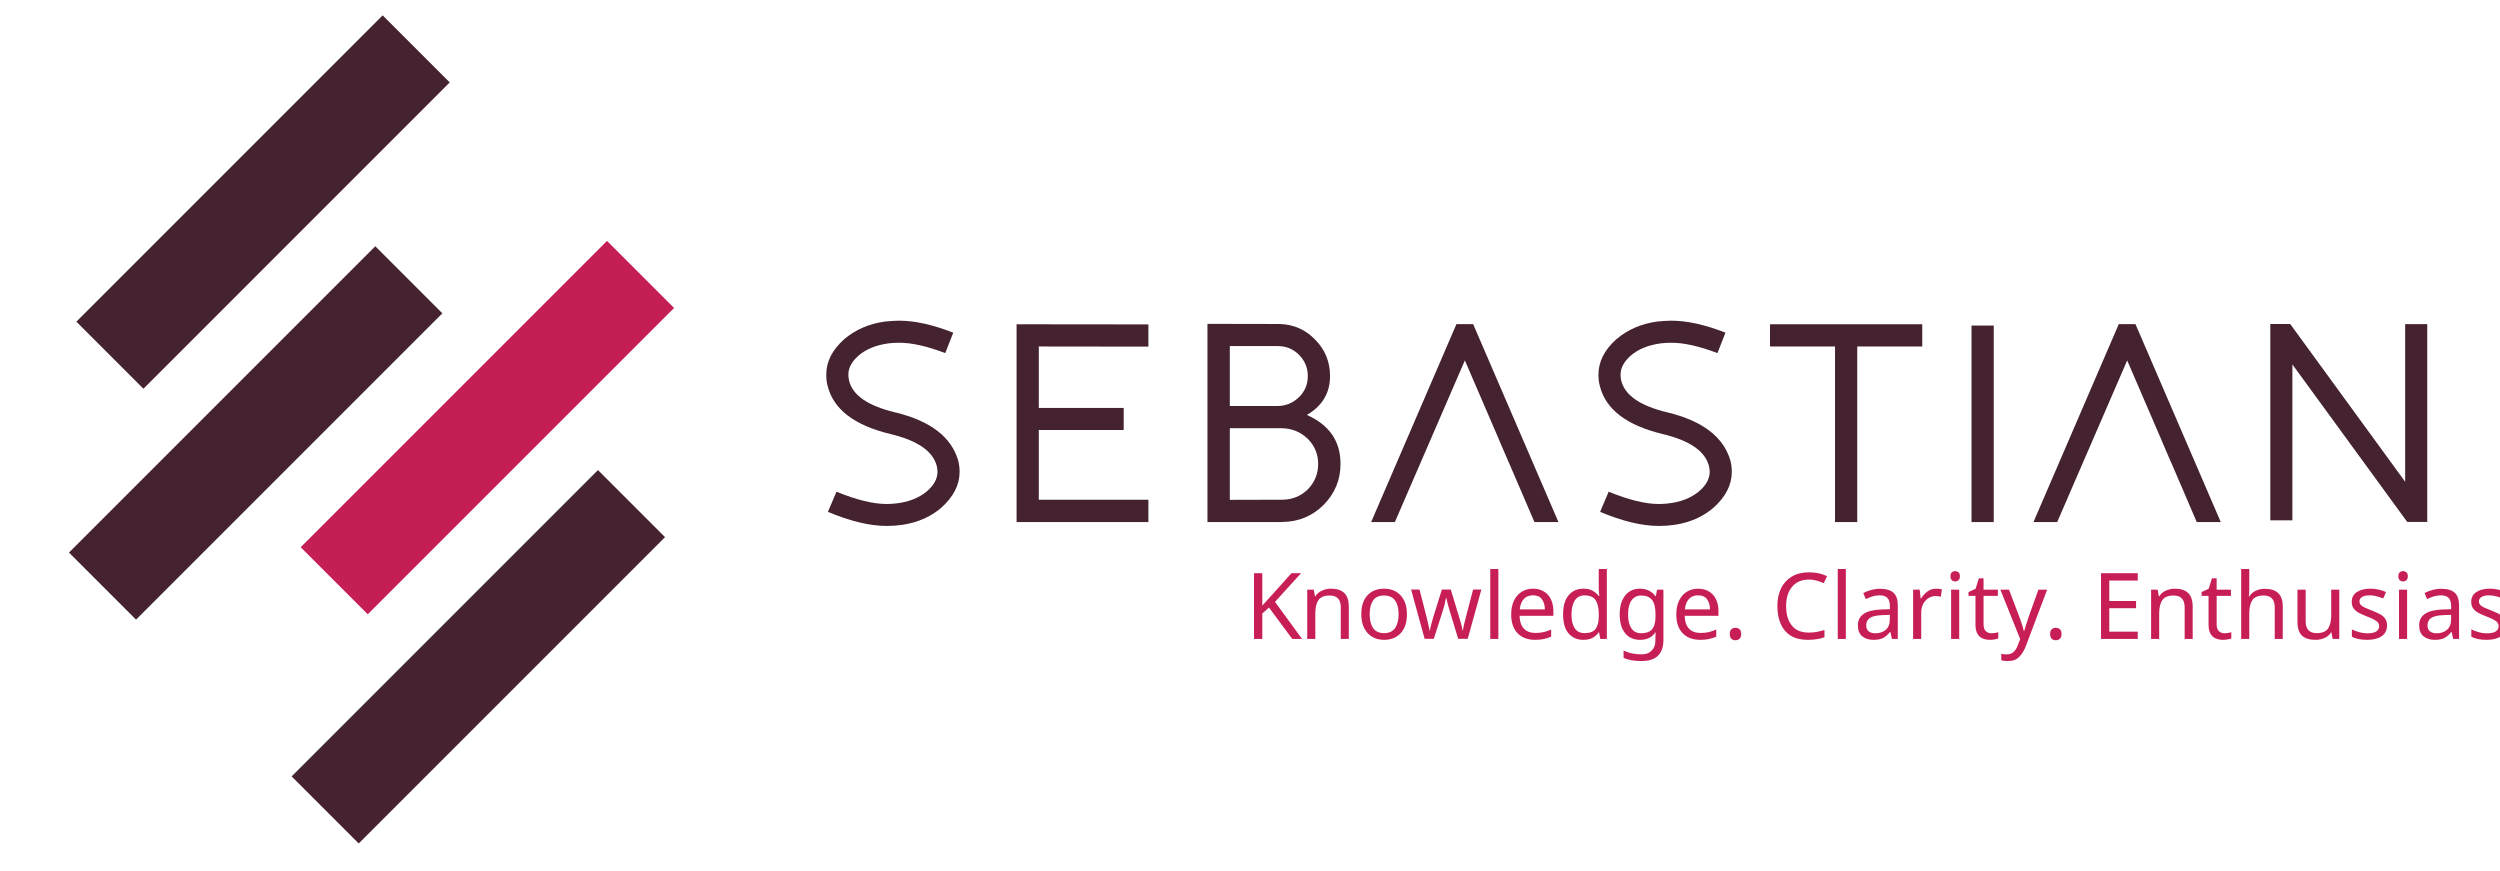
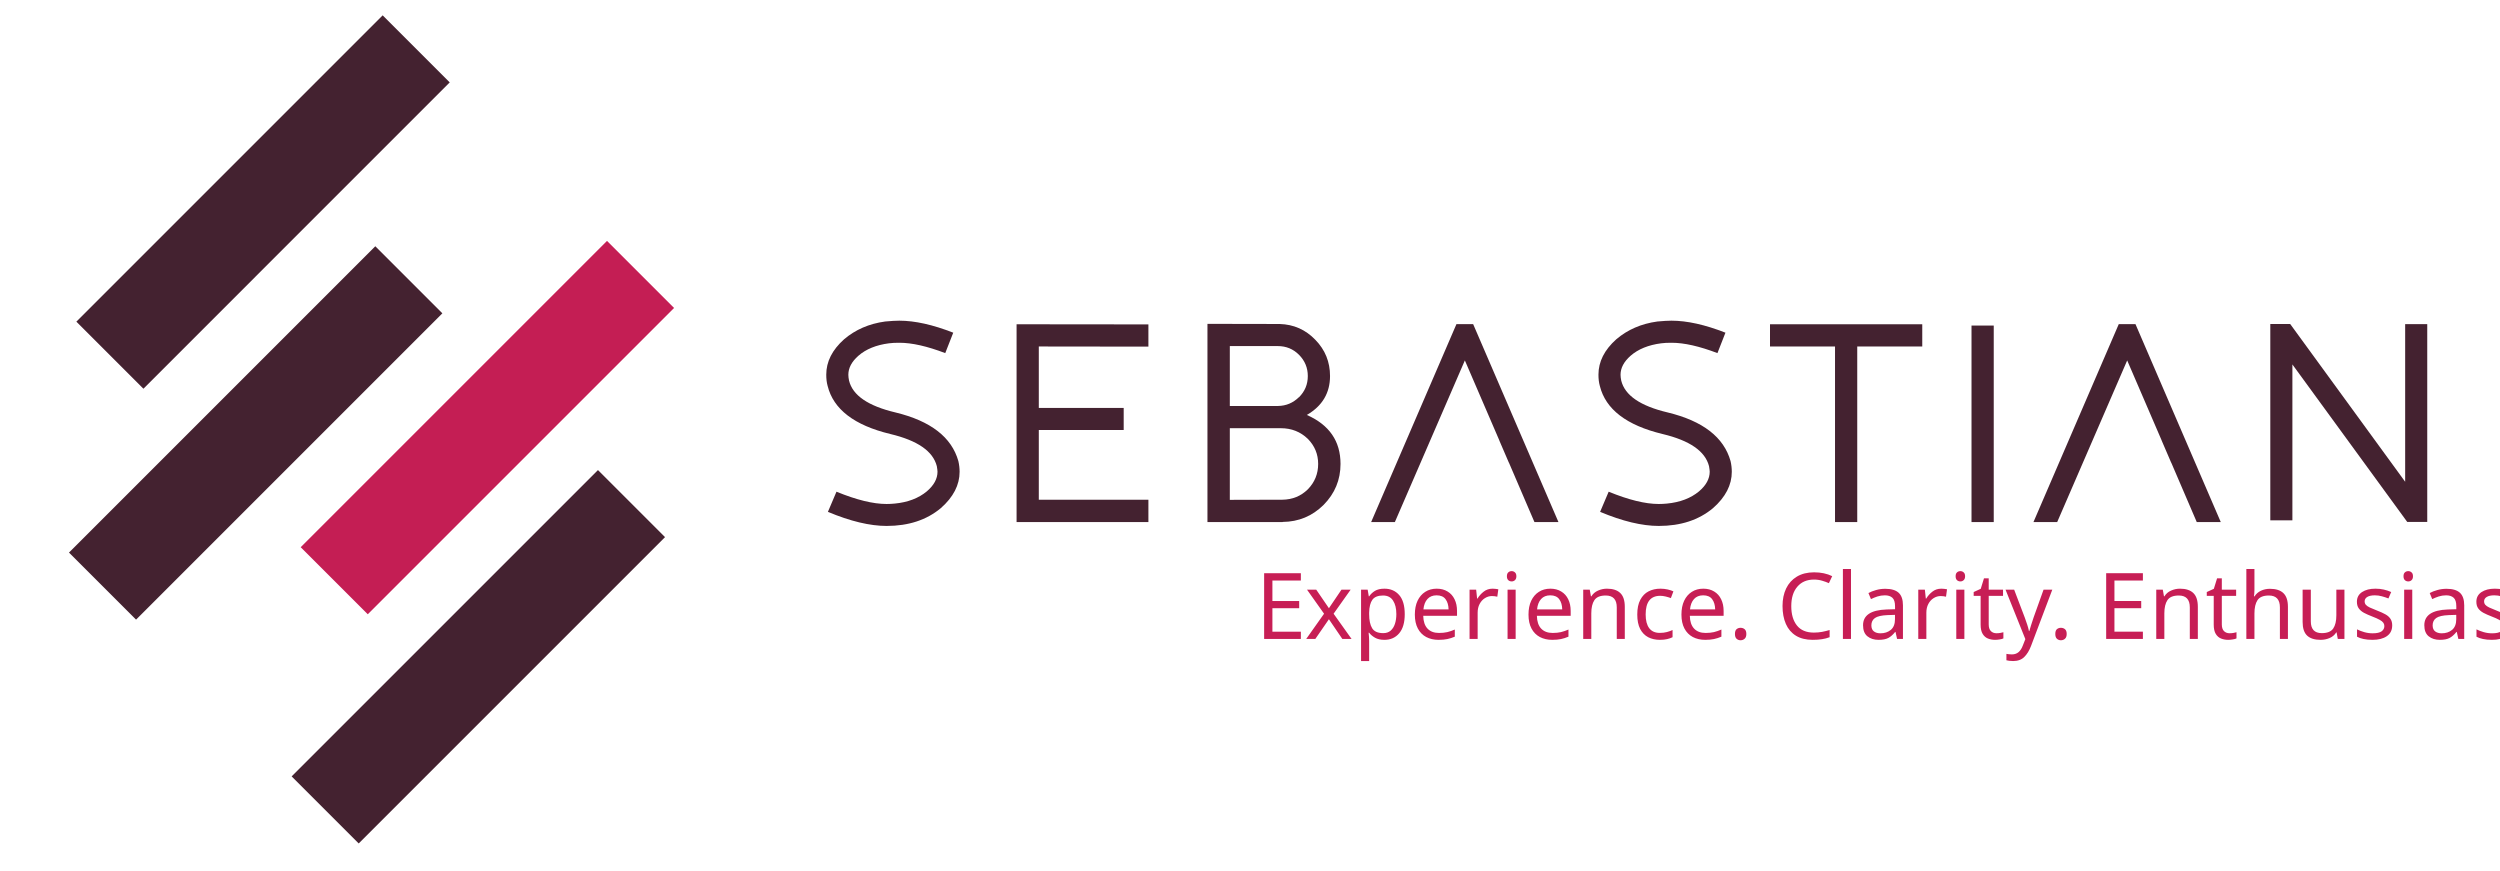
<svg xmlns="http://www.w3.org/2000/svg" width="100%" height="100%" viewBox="0 0 652 227" version="1.1" xml:space="preserve" style="fill-rule:evenodd;clip-rule:evenodd;stroke-linejoin:round;stroke-miterlimit:1.414;">
  <g id="Layer-1">
    <g id="Text">
      <path d="M233.559,107.572c-7.164,-1.693 -11.196,-4.464 -12.131,-8.317c-0.109,-0.538 -0.18,-1.043 -0.18,-1.51c0,-1.765 0.863,-3.421 2.628,-4.969c1.979,-1.728 4.643,-2.808 7.956,-3.239c0.756,-0.109 1.656,-0.144 2.736,-0.144c3.275,0 7.235,0.899 11.952,2.699l2.087,-5.328c-5.327,-2.088 -10.008,-3.131 -14.076,-3.131c-0.899,0 -2.124,0.071 -3.672,0.214c-4.211,0.577 -7.775,2.126 -10.727,4.645c-3.096,2.772 -4.644,5.832 -4.644,9.216c0,1.08 0.108,2.052 0.36,2.952c1.511,6.084 6.948,10.259 16.344,12.528c7.092,1.693 11.124,4.464 12.132,8.387c0.107,0.685 0.179,1.153 0.179,1.44c0,1.837 -0.935,3.565 -2.808,5.149c-2.123,1.763 -4.932,2.845 -8.351,3.168c-0.756,0.072 -1.441,0.108 -2.124,0.108c-3.529,0 -7.884,-1.081 -13.068,-3.204l-2.233,5.256c5.832,2.448 10.944,3.672 15.301,3.672c5.723,0 10.439,-1.547 14.148,-4.644c3.275,-2.881 4.896,-6.049 4.896,-9.468c0,-0.936 -0.109,-1.872 -0.325,-2.808c-1.764,-6.227 -7.2,-10.44 -16.38,-12.672" style="fill:#442230;fill-rule:nonzero;" />
      <path d="M265.124,136.156l34.379,0l0,-5.832l-28.583,0l0,-18.179l22.139,0l0,-5.76l-22.139,0l0,-16.021l28.583,0.037l0,-5.797l-34.379,-0.036l0,51.588Z" style="fill:#442230;fill-rule:nonzero;" />
      <path d="M341.076,127.623c-1.8,1.765 -3.996,2.665 -6.624,2.701l-13.716,0.035l0,-18.683l13.32,0c2.772,0 5.112,0.936 7.02,2.772c1.8,1.836 2.7,3.996 2.7,6.551c0,2.557 -0.9,4.789 -2.7,6.624m-20.34,-37.366l12.492,0c2.196,0 4.032,0.755 5.544,2.267c1.548,1.548 2.304,3.419 2.304,5.544c0,2.16 -0.756,3.996 -2.304,5.544l0,-0.037c-1.548,1.514 -3.348,2.269 -5.472,2.304l-12.564,0l0,-15.622Zm20.088,17.963c4.032,-2.341 6.048,-5.723 6.048,-10.152c0,-3.672 -1.26,-6.804 -3.816,-9.432c-2.556,-2.664 -5.652,-4.032 -9.324,-4.139l-18.828,-0.037l0,51.696l19.584,0l0.036,-0.037c4.14,-0.035 7.704,-1.51 10.656,-4.427c2.952,-2.988 4.428,-6.552 4.428,-10.693c0,-5.939 -2.916,-10.187 -8.784,-12.779" style="fill:#442230;fill-rule:nonzero;" />
      <path d="M379.841,84.532l-22.248,51.624l6.187,0l18.254,-42.155l0.002,0.003l0.001,-0.003l8.999,20.88l-0.014,0l2.479,5.76l0.02,0l6.66,15.515l6.264,0l-22.248,-51.624l-4.356,0Z" style="fill:#442230;fill-rule:nonzero;" />
      <path d="M434.949,107.572c-7.164,-1.693 -11.195,-4.464 -12.132,-8.317c-0.108,-0.538 -0.18,-1.043 -0.18,-1.51c0,-1.765 0.865,-3.421 2.628,-4.969c1.981,-1.728 4.644,-2.808 7.956,-3.239c0.756,-0.109 1.657,-0.144 2.736,-0.144c3.276,0 7.236,0.899 11.953,2.699l2.087,-5.328c-5.327,-2.088 -10.008,-3.131 -14.077,-3.131c-0.899,0 -2.123,0.071 -3.671,0.214c-4.211,0.577 -7.775,2.126 -10.728,4.645c-3.095,2.772 -4.643,5.832 -4.643,9.216c0,1.08 0.108,2.052 0.36,2.952c1.511,6.084 6.947,10.259 16.344,12.528c7.091,1.693 11.123,4.464 12.131,8.387c0.108,0.685 0.18,1.153 0.18,1.44c0,1.837 -0.936,3.565 -2.808,5.149c-2.125,1.763 -4.932,2.845 -8.351,3.168c-0.757,0.072 -1.441,0.108 -2.125,0.108c-3.528,0 -7.883,-1.081 -13.068,-3.204l-2.231,5.256c5.831,2.448 10.943,3.672 15.299,3.672c5.724,0 10.44,-1.547 14.148,-4.644c3.276,-2.881 4.896,-6.049 4.896,-9.468c0,-0.936 -0.108,-1.872 -0.325,-2.808c-1.762,-6.227 -7.2,-10.44 -16.379,-12.672" style="fill:#442230;fill-rule:nonzero;" />
      <path d="M461.617,90.364l16.957,0l0,45.792l5.795,0l0,-45.792l16.957,0l0,-5.796l-39.709,0l0,5.796Z" style="fill:#442230;fill-rule:nonzero;" />
      <rect x="514.17" y="84.906" width="5.797" height="51.25" style="fill:#442230;" />
      <path d="M552.575,84.532l-22.249,51.624l6.189,0l18.255,-42.155l8.999,20.88l-0.012,0l2.479,5.76l0.018,0l6.66,15.515l6.263,0l-22.247,-51.624l-4.355,0Z" style="fill:#442230;fill-rule:nonzero;" />
      <path d="M627.266,84.532l0,41.112l-29.987,-41.147l-5.185,0l0,51.201l5.761,0l0,-40.654l29.952,41.076l5.219,0l0,-51.588l-5.76,0Z" style="fill:#442230;fill-rule:nonzero;" />
    </g>
    <g id="Logo">
      <path d="M99.8,4.001l-79.887,79.888l17.49,17.489l79.887,-79.887l-17.49,-17.49Z" style="fill:#442230;" />
      <path d="M158.31,62.826l-79.887,79.887l17.49,17.489l79.887,-79.887l-17.49,-17.489Z" style="fill:#c41e54;" />
      <path d="M97.878,64.223l-79.887,79.887l17.49,17.49l79.887,-79.887l-17.49,-17.49Z" style="fill:#442230;" />
      <path d="M155.949,122.595l-79.888,79.887l17.49,17.49l79.887,-79.888l-17.489,-17.489Z" style="fill:#442230;" />
    </g>
-     <text x="324.72px" y="166.636px" style="font-family:'GloberBook', 'Glober';font-size:24px;fill:#c71e55;">K<tspan x="338.88px 351.552px 363.864px 382.44px 387.528px 399.264px 412.08px 423.96px 435.504px 440.256px 445.704px 458.592px 463.68px 475.488px 484.32px 489.312px 497.448px 508.344px 513.096px 518.544px 531.408px 543.984px 552.12px 564.816px 577.488px 587.64px 592.632px 604.44px 614.592px 634.272px " y="166.636px 166.636px 166.636px 166.636px 166.636px 166.636px 166.636px 166.636px 166.636px 166.636px 166.636px 166.636px 166.636px 166.636px 166.636px 166.636px 166.636px 166.636px 166.636px 166.636px 166.636px 166.636px 166.636px 166.636px 166.636px 166.636px 166.636px 166.636px 166.636px 166.636px ">nowledge. Clarity. Enthusiasm.</tspan>
+     <text x="327.36px" y="166.636px" style="font-family:'GloberBook', 'Glober';font-size:24px;fill:#c71e55;">E<tspan x="340.224px 351.48px 364.296px 376.032px 384.864px 389.856px 401.592px 414.264px 424.152px 435.696px 440.448px 445.896px 458.784px 463.872px 475.68px 484.512px 489.504px 497.64px 508.536px 513.288px 518.736px 531.6px 544.176px 552.312px 565.008px 577.68px 587.832px 592.824px 604.632px 614.784px 634.464px " y="166.636px 166.636px 166.636px 166.636px 166.636px 166.636px 166.636px 166.636px 166.636px 166.636px 166.636px 166.636px 166.636px 166.636px 166.636px 166.636px 166.636px 166.636px 166.636px 166.636px 166.636px 166.636px 166.636px 166.636px 166.636px 166.636px 166.636px 166.636px 166.636px 166.636px 166.636px ">xperience. Clarity. Enthusiasm.</tspan>
    </text>
  </g>
</svg>
